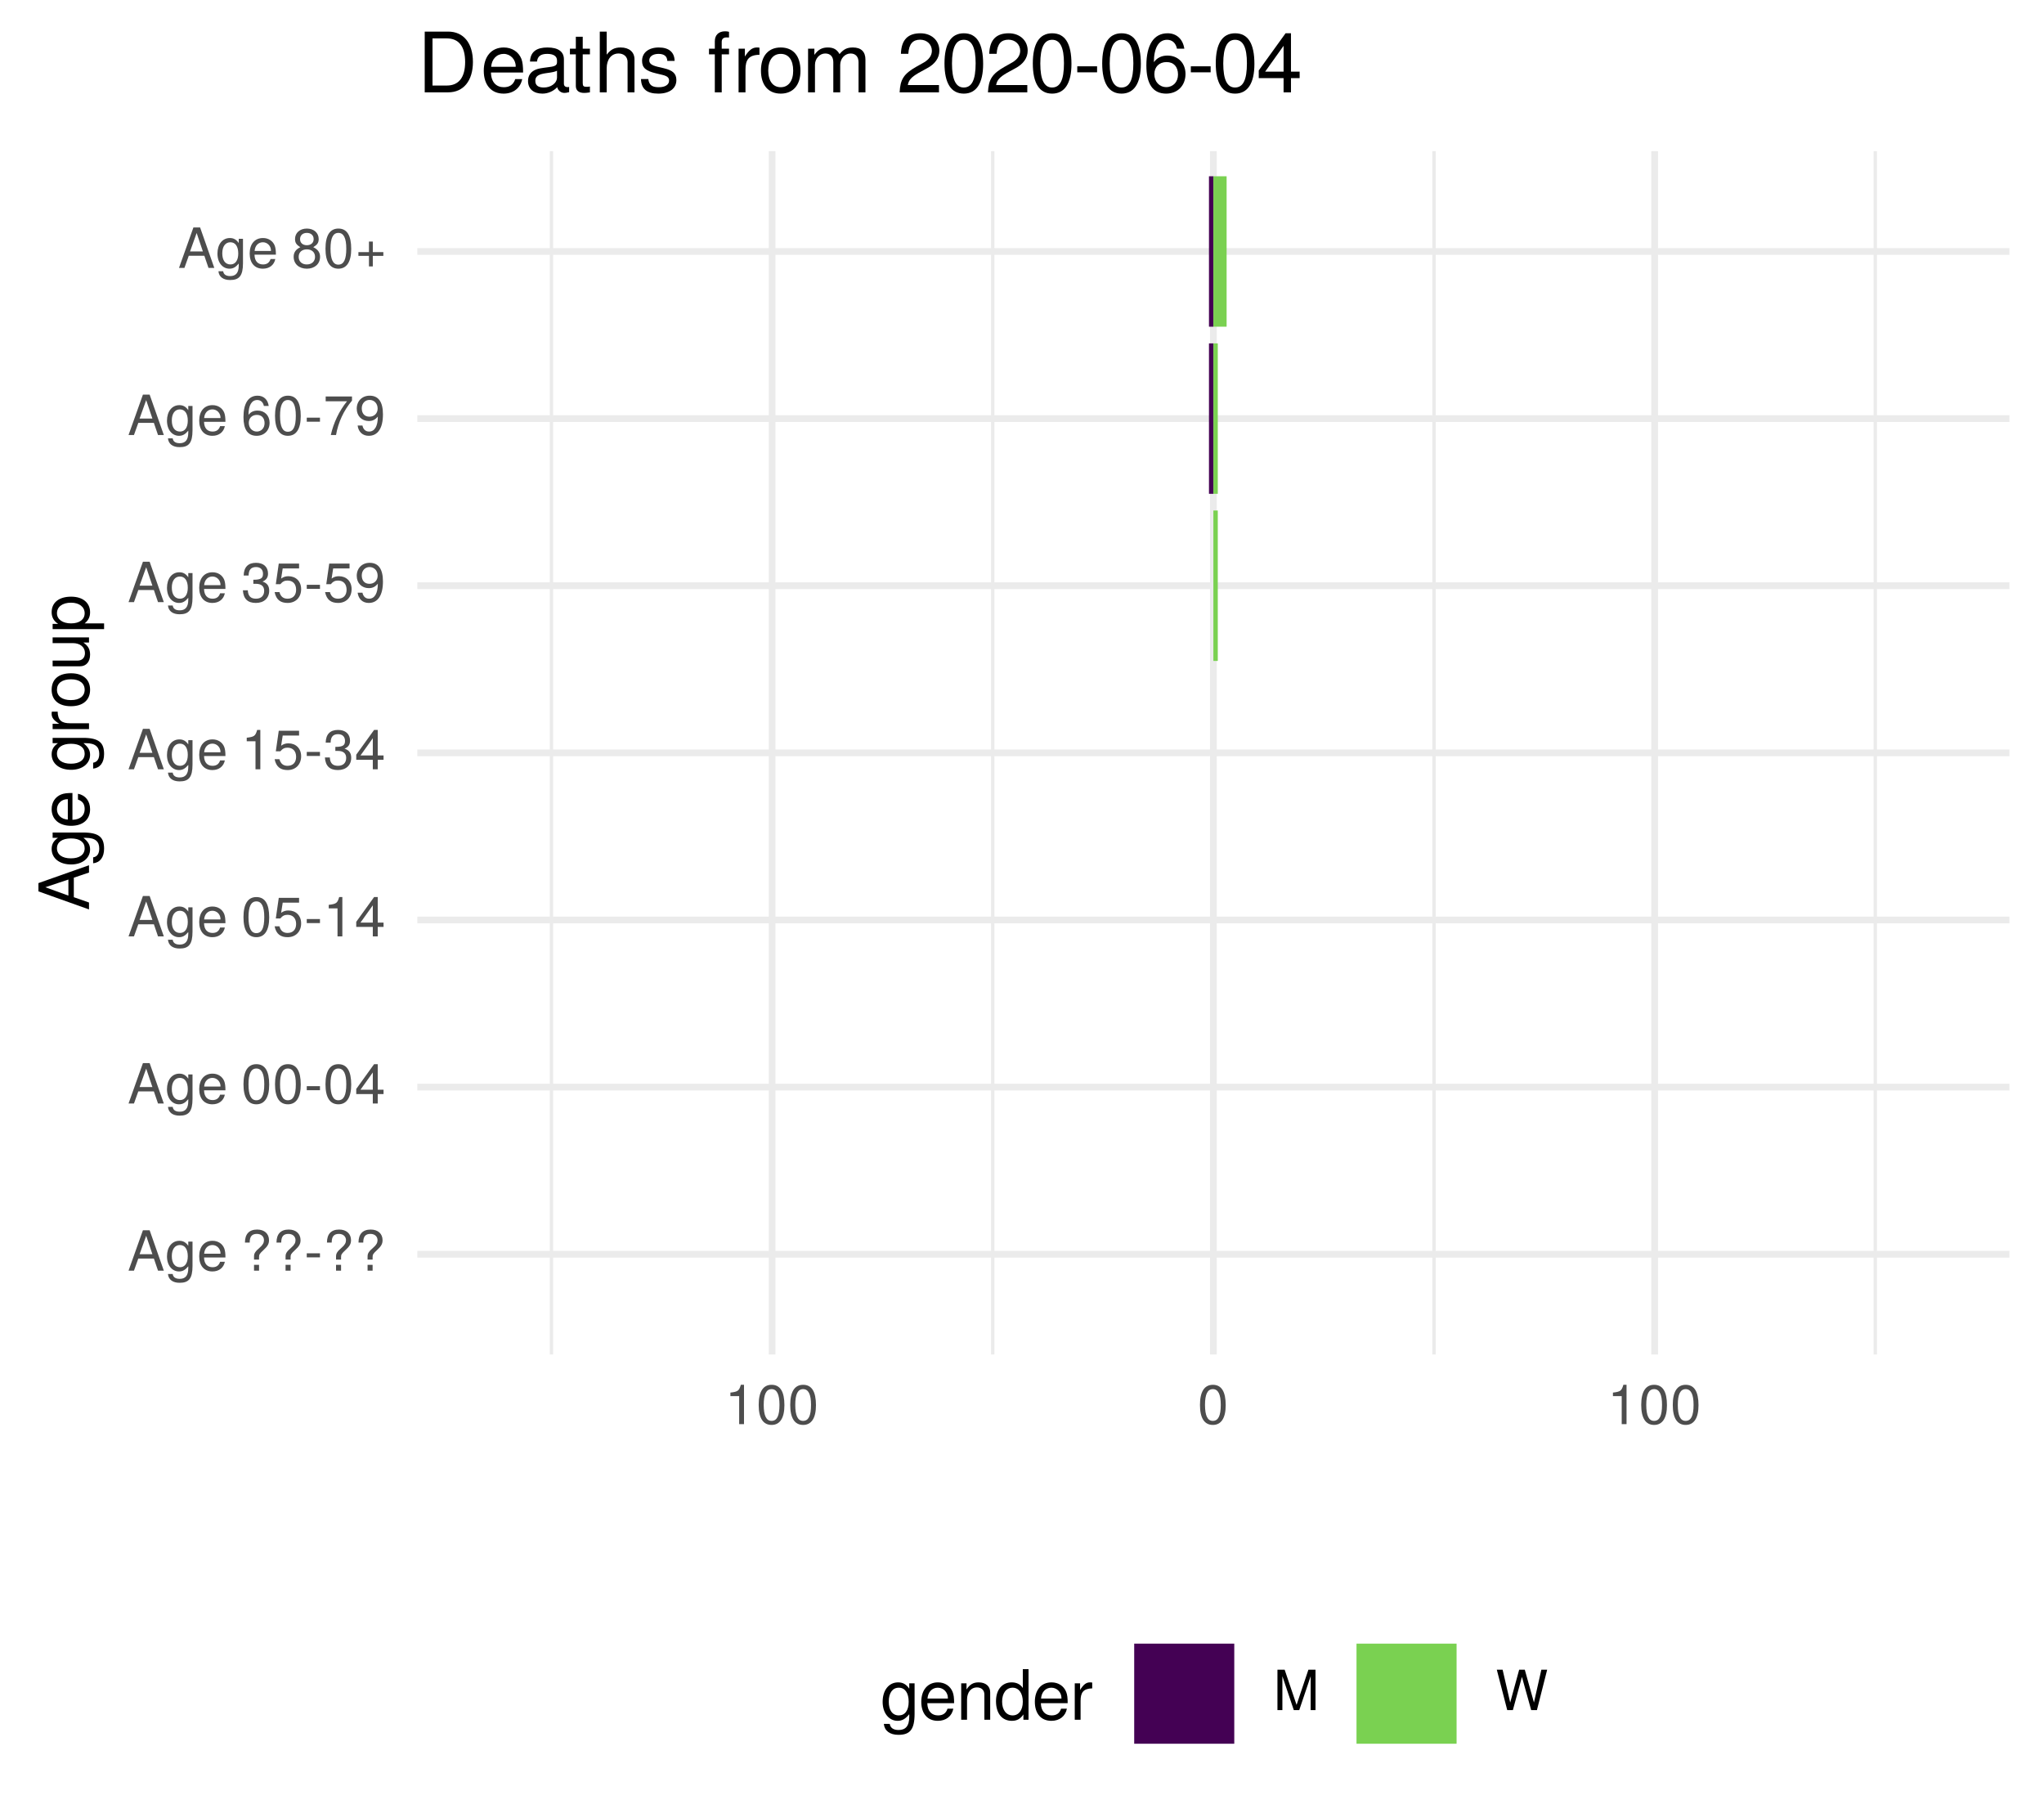
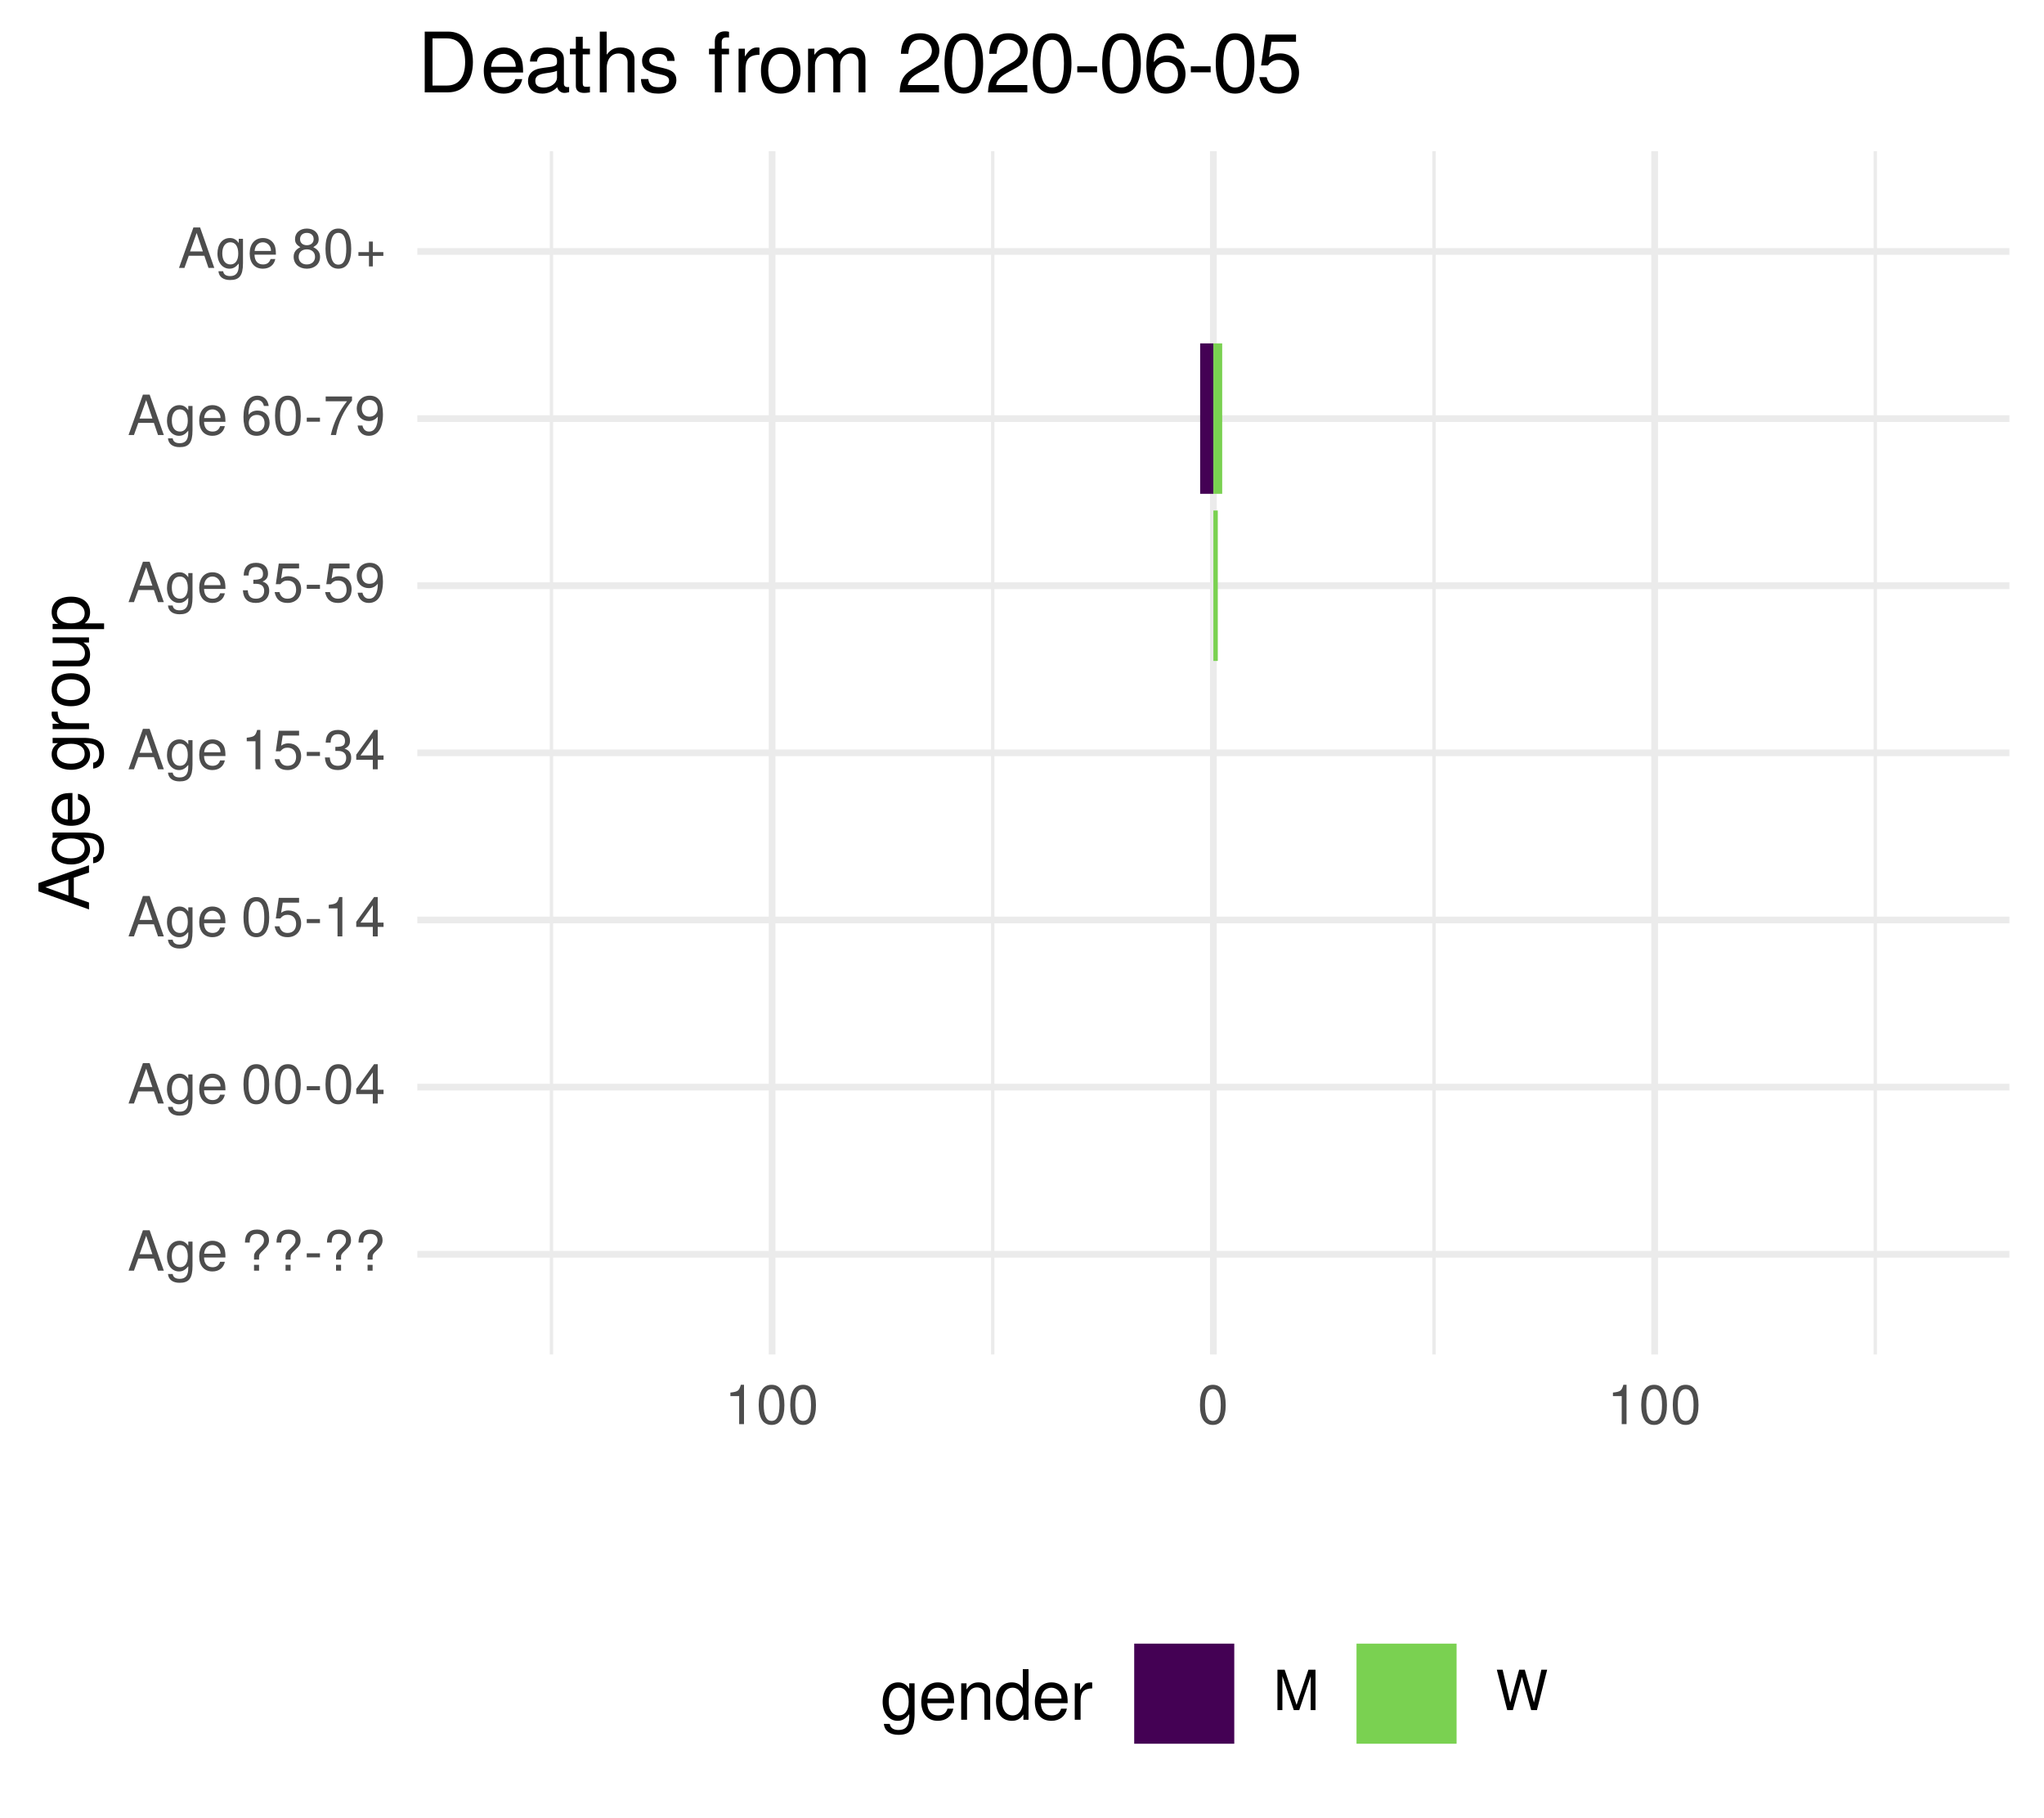
<svg xmlns="http://www.w3.org/2000/svg" xmlns:xlink="http://www.w3.org/1999/xlink" width="324pt" height="288pt" viewBox="0 0 324 288" version="1.1">
  <defs>
    <g>
      <symbol overflow="visible" id="glyph0-0">
        <path style="stroke:none;" d="" />
      </symbol>
      <symbol overflow="visible" id="glyph0-1">
        <path style="stroke:none;" d="M 5.75 0 L 3.5 -6.406 L 2.438 -6.406 L 0.156 0 L 1.016 0 L 1.703 -1.922 L 4.172 -1.922 L 4.828 0 Z M 3.938 -2.609 L 1.906 -2.609 L 2.953 -5.531 Z M 3.938 -2.609 " />
      </symbol>
      <symbol overflow="visible" id="glyph0-2">
        <path style="stroke:none;" d="M 4.297 -0.75 L 4.297 -4.609 L 3.625 -4.609 L 3.625 -3.938 C 3.25 -4.484 2.812 -4.734 2.219 -4.734 C 1.047 -4.734 0.25 -3.75 0.25 -2.266 C 0.25 -0.812 1.078 0.125 2.156 0.125 C 2.734 0.125 3.141 -0.109 3.625 -0.688 L 3.625 -0.391 C 3.625 0.828 3.125 1.297 2.266 1.297 C 1.688 1.297 1.234 1.094 1.156 0.531 L 0.406 0.531 C 0.484 1.406 1.156 1.922 2.25 1.922 C 3.688 1.922 4.297 1.281 4.297 -0.75 Z M 3.547 -2.281 C 3.547 -1.172 3.078 -0.547 2.312 -0.547 C 1.5 -0.547 1.016 -1.188 1.016 -2.312 C 1.016 -3.406 1.516 -4.062 2.297 -4.062 C 3.094 -4.062 3.547 -3.391 3.547 -2.281 Z M 3.547 -2.281 " />
      </symbol>
      <symbol overflow="visible" id="glyph0-3">
        <path style="stroke:none;" d="M 4.516 -2.094 C 4.516 -2.766 4.453 -3.188 4.328 -3.531 C 4.031 -4.281 3.328 -4.734 2.469 -4.734 C 1.172 -4.734 0.359 -3.797 0.359 -2.281 C 0.359 -0.766 1.156 0.125 2.453 0.125 C 3.5 0.125 4.234 -0.469 4.422 -1.406 L 3.672 -1.406 C 3.469 -0.797 3.062 -0.547 2.469 -0.547 C 1.703 -0.547 1.141 -1.031 1.125 -2.094 Z M 3.734 -2.75 C 3.734 -2.75 3.734 -2.703 3.719 -2.688 L 1.141 -2.688 C 1.203 -3.516 1.719 -4.062 2.453 -4.062 C 3.172 -4.062 3.734 -3.469 3.734 -2.75 Z M 3.734 -2.75 " />
      </symbol>
      <symbol overflow="visible" id="glyph0-4">
        <path style="stroke:none;" d="" />
      </symbol>
      <symbol overflow="visible" id="glyph0-5">
        <path style="stroke:none;" d="M 4.422 -4.828 C 4.422 -5.859 3.688 -6.516 2.547 -6.516 C 1.281 -6.516 0.609 -5.812 0.609 -4.453 L 1.359 -4.453 C 1.359 -5.422 1.719 -5.828 2.5 -5.828 C 3.172 -5.828 3.625 -5.422 3.625 -4.828 C 3.625 -4.422 3.438 -4.078 2.969 -3.672 C 2.453 -3.203 2.453 -3.203 2.297 -3 C 2.109 -2.75 2.047 -2.547 2.047 -2.234 L 2.047 -1.75 L 2.844 -1.75 L 2.844 -2.156 C 2.844 -2.547 2.938 -2.703 3.531 -3.25 C 4.203 -3.859 4.422 -4.25 4.422 -4.828 Z M 2.844 0 L 2.844 -0.922 L 2.047 -0.922 L 2.047 0 Z M 2.844 0 " />
      </symbol>
      <symbol overflow="visible" id="glyph0-6">
        <path style="stroke:none;" d="M 2.5 -2.109 L 2.5 -2.75 L 0.406 -2.75 L 0.406 -2.109 Z M 2.5 -2.109 " />
      </symbol>
      <symbol overflow="visible" id="glyph0-7">
        <path style="stroke:none;" d="M 4.453 -3 C 4.453 -5.156 3.781 -6.234 2.422 -6.234 C 1.078 -6.234 0.375 -5.141 0.375 -3.047 C 0.375 -0.953 1.078 0.125 2.422 0.125 C 3.734 0.125 4.453 -0.953 4.453 -3 Z M 3.672 -3.062 C 3.672 -1.297 3.266 -0.516 2.406 -0.516 C 1.578 -0.516 1.172 -1.344 1.172 -3.047 C 1.172 -4.75 1.578 -5.547 2.422 -5.547 C 3.25 -5.547 3.672 -4.734 3.672 -3.062 Z M 3.672 -3.062 " />
      </symbol>
      <symbol overflow="visible" id="glyph0-8">
        <path style="stroke:none;" d="M 4.578 -1.5 L 4.578 -2.188 L 3.656 -2.188 L 3.656 -6.234 L 3.078 -6.234 L 0.25 -2.312 L 0.25 -1.5 L 2.875 -1.5 L 2.875 0 L 3.656 0 L 3.656 -1.5 Z M 2.875 -2.188 L 0.922 -2.188 L 2.875 -4.922 Z M 2.875 -2.188 " />
      </symbol>
      <symbol overflow="visible" id="glyph0-9">
        <path style="stroke:none;" d="M 4.516 -2.062 C 4.516 -3.297 3.688 -4.109 2.5 -4.109 C 2.062 -4.109 1.703 -4 1.344 -3.734 L 1.594 -5.344 L 4.188 -5.344 L 4.188 -6.109 L 0.969 -6.109 L 0.5 -2.844 L 1.219 -2.844 C 1.578 -3.266 1.875 -3.422 2.359 -3.422 C 3.188 -3.422 3.719 -2.891 3.719 -1.969 C 3.719 -1.062 3.203 -0.547 2.359 -0.547 C 1.688 -0.547 1.266 -0.891 1.078 -1.594 L 0.312 -1.594 C 0.562 -0.359 1.266 0.125 2.375 0.125 C 3.641 0.125 4.516 -0.75 4.516 -2.062 Z M 4.516 -2.062 " />
      </symbol>
      <symbol overflow="visible" id="glyph0-10">
        <path style="stroke:none;" d="M 3.047 0 L 3.047 -6.234 L 2.547 -6.234 C 2.266 -5.281 2.094 -5.141 0.891 -5 L 0.891 -4.438 L 2.281 -4.438 L 2.281 0 Z M 3.047 0 " />
      </symbol>
      <symbol overflow="visible" id="glyph0-11">
        <path style="stroke:none;" d="M 4.453 -1.812 C 4.453 -2.562 4.141 -3.016 3.391 -3.266 C 3.969 -3.5 4.266 -3.891 4.266 -4.516 C 4.266 -5.594 3.547 -6.234 2.359 -6.234 C 1.109 -6.234 0.438 -5.547 0.406 -4.219 L 1.188 -4.219 C 1.203 -5.141 1.578 -5.562 2.375 -5.562 C 3.062 -5.562 3.469 -5.156 3.469 -4.5 C 3.469 -3.828 3.188 -3.547 1.938 -3.547 L 1.938 -2.906 L 2.359 -2.906 C 3.219 -2.906 3.656 -2.5 3.656 -1.797 C 3.656 -1.016 3.172 -0.547 2.359 -0.547 C 1.516 -0.547 1.109 -0.969 1.062 -1.875 L 0.281 -1.875 C 0.375 -0.5 1.062 0.125 2.344 0.125 C 3.625 0.125 4.453 -0.641 4.453 -1.812 Z M 4.453 -1.812 " />
      </symbol>
      <symbol overflow="visible" id="glyph0-12">
        <path style="stroke:none;" d="M 4.484 -3.266 C 4.484 -5.219 3.797 -6.234 2.375 -6.234 C 1.188 -6.234 0.328 -5.391 0.328 -4.172 C 0.328 -3.016 1.125 -2.219 2.25 -2.219 C 2.844 -2.219 3.266 -2.438 3.672 -2.922 C 3.672 -1.406 3.172 -0.547 2.281 -0.547 C 1.734 -0.547 1.359 -0.891 1.234 -1.5 L 0.469 -1.5 C 0.609 -0.469 1.281 0.125 2.234 0.125 C 3.688 0.125 4.484 -1.109 4.484 -3.266 Z M 3.641 -4.188 C 3.641 -3.422 3.094 -2.906 2.344 -2.906 C 1.594 -2.906 1.125 -3.391 1.125 -4.234 C 1.125 -5.016 1.656 -5.562 2.359 -5.562 C 3.094 -5.562 3.641 -5 3.641 -4.188 Z M 3.641 -4.188 " />
      </symbol>
      <symbol overflow="visible" id="glyph0-13">
        <path style="stroke:none;" d="M 4.516 -1.938 C 4.516 -3.094 3.719 -3.875 2.609 -3.875 C 1.984 -3.875 1.5 -3.641 1.172 -3.188 C 1.172 -4.703 1.672 -5.547 2.562 -5.547 C 3.109 -5.547 3.484 -5.203 3.609 -4.609 L 4.375 -4.609 C 4.234 -5.625 3.562 -6.234 2.609 -6.234 C 1.156 -6.234 0.375 -5.016 0.375 -2.844 C 0.375 -0.891 1.047 0.125 2.469 0.125 C 3.656 0.125 4.516 -0.719 4.516 -1.938 Z M 3.719 -1.875 C 3.719 -1.094 3.188 -0.547 2.484 -0.547 C 1.766 -0.547 1.219 -1.125 1.219 -1.922 C 1.219 -2.688 1.734 -3.188 2.5 -3.188 C 3.25 -3.188 3.719 -2.703 3.719 -1.875 Z M 3.719 -1.875 " />
      </symbol>
      <symbol overflow="visible" id="glyph0-14">
        <path style="stroke:none;" d="M 4.578 -5.453 L 4.578 -6.109 L 0.406 -6.109 L 0.406 -5.344 L 3.781 -5.344 C 2.531 -3.781 1.656 -1.953 1.219 0 L 2.047 0 C 2.391 -2.016 3.266 -3.891 4.578 -5.453 Z M 4.578 -5.453 " />
      </symbol>
      <symbol overflow="visible" id="glyph0-15">
        <path style="stroke:none;" d="M 4.516 -1.766 C 4.516 -2.453 4.156 -2.938 3.438 -3.281 C 4.078 -3.672 4.297 -3.984 4.297 -4.578 C 4.297 -5.547 3.531 -6.234 2.422 -6.234 C 1.312 -6.234 0.547 -5.547 0.547 -4.578 C 0.547 -4 0.75 -3.672 1.391 -3.281 C 0.672 -2.938 0.328 -2.453 0.328 -1.766 C 0.328 -0.625 1.188 0.125 2.422 0.125 C 3.656 0.125 4.516 -0.625 4.516 -1.766 Z M 3.5 -4.562 C 3.5 -3.969 3.062 -3.594 2.422 -3.594 C 1.766 -3.594 1.344 -3.969 1.344 -4.562 C 1.344 -5.156 1.766 -5.547 2.422 -5.547 C 3.078 -5.547 3.5 -5.156 3.5 -4.562 Z M 3.719 -1.75 C 3.719 -1.016 3.188 -0.547 2.406 -0.547 C 1.641 -0.547 1.125 -1.016 1.125 -1.75 C 1.125 -2.484 1.641 -2.938 2.422 -2.938 C 3.188 -2.938 3.719 -2.484 3.719 -1.75 Z M 3.719 -1.75 " />
      </symbol>
      <symbol overflow="visible" id="glyph0-16">
        <path style="stroke:none;" d="M 4.547 -1.906 L 4.547 -2.5 L 2.875 -2.5 L 2.875 -4.172 L 2.266 -4.172 L 2.266 -2.5 L 0.594 -2.5 L 0.594 -1.906 L 2.266 -1.906 L 2.266 -0.234 L 2.875 -0.234 L 2.875 -1.906 Z M 4.547 -1.906 " />
      </symbol>
      <symbol overflow="visible" id="glyph0-17">
        <path style="stroke:none;" d="M 6.688 0 L 6.688 -6.406 L 5.562 -6.406 L 3.688 -0.828 L 1.797 -6.406 L 0.656 -6.406 L 0.656 0 L 1.438 0 L 1.438 -5.375 L 3.25 0 L 4.109 0 L 5.922 -5.375 L 5.922 0 Z M 6.688 0 " />
      </symbol>
      <symbol overflow="visible" id="glyph0-18">
        <path style="stroke:none;" d="M 8.172 -6.406 L 7.25 -6.406 L 6.078 -1.203 L 4.625 -6.406 L 3.734 -6.406 L 2.312 -1.203 L 1.109 -6.406 L 0.188 -6.406 L 1.844 0 L 2.734 0 L 4.172 -5.266 L 5.641 0 L 6.547 0 Z M 8.172 -6.406 " />
      </symbol>
      <symbol overflow="visible" id="glyph1-0">
        <path style="stroke:none;" d="" />
      </symbol>
      <symbol overflow="visible" id="glyph1-1">
        <path style="stroke:none;" d="M 0 -7.188 L -8.016 -4.359 L -8.016 -3.047 L 0 -0.188 L 0 -1.281 L -2.406 -2.125 L -2.406 -5.219 L 0 -6.031 Z M -3.266 -4.922 L -3.266 -2.375 L -6.922 -3.703 Z M -3.266 -4.922 " />
      </symbol>
      <symbol overflow="visible" id="glyph1-2">
        <path style="stroke:none;" d="M -0.953 -5.375 L -5.766 -5.375 L -5.766 -4.531 L -4.922 -4.531 C -5.609 -4.062 -5.922 -3.516 -5.922 -2.766 C -5.922 -1.312 -4.703 -0.312 -2.828 -0.312 C -1.016 -0.312 0.172 -1.344 0.172 -2.688 C 0.172 -3.422 -0.141 -3.922 -0.875 -4.531 L -0.484 -4.531 C 1.047 -4.531 1.625 -3.906 1.625 -2.844 C 1.625 -2.109 1.359 -1.547 0.656 -1.438 L 0.656 -0.5 C 1.75 -0.609 2.391 -1.453 2.391 -2.812 C 2.391 -4.609 1.594 -5.375 -0.953 -5.375 Z M -2.844 -4.438 C -1.469 -4.438 -0.688 -3.844 -0.688 -2.875 C -0.688 -1.875 -1.484 -1.281 -2.875 -1.281 C -4.266 -1.281 -5.078 -1.891 -5.078 -2.875 C -5.078 -3.859 -4.25 -4.438 -2.844 -4.438 Z M -2.844 -4.438 " />
      </symbol>
      <symbol overflow="visible" id="glyph1-3">
        <path style="stroke:none;" d="M -2.625 -5.641 C -3.453 -5.641 -3.984 -5.578 -4.406 -5.406 C -5.359 -5.031 -5.922 -4.156 -5.922 -3.078 C -5.922 -1.469 -4.734 -0.438 -2.844 -0.438 C -0.953 -0.438 0.172 -1.438 0.172 -3.062 C 0.172 -4.375 -0.578 -5.297 -1.75 -5.516 L -1.75 -4.594 C -0.984 -4.344 -0.688 -3.828 -0.688 -3.094 C -0.688 -2.141 -1.297 -1.422 -2.625 -1.391 Z M -3.438 -4.656 C -3.438 -4.656 -3.391 -4.656 -3.359 -4.656 L -3.359 -1.422 C -4.391 -1.5 -5.078 -2.141 -5.078 -3.062 C -5.078 -3.969 -4.328 -4.656 -3.438 -4.656 Z M -3.438 -4.656 " />
      </symbol>
      <symbol overflow="visible" id="glyph1-4">
        <path style="stroke:none;" d="" />
      </symbol>
      <symbol overflow="visible" id="glyph1-5">
        <path style="stroke:none;" d="M -4.969 -3.531 L -5.891 -3.531 C -5.922 -3.375 -5.922 -3.297 -5.922 -3.172 C -5.922 -2.578 -5.578 -2.141 -4.719 -1.609 L -5.766 -1.609 L -5.766 -0.766 L 0 -0.766 L 0 -1.688 L -2.984 -1.688 C -4.297 -1.688 -4.938 -2.109 -4.969 -3.531 Z M -4.969 -3.531 " />
      </symbol>
      <symbol overflow="visible" id="glyph1-6">
        <path style="stroke:none;" d="M -2.844 -5.609 C -4.828 -5.609 -5.922 -4.656 -5.922 -2.984 C -5.922 -1.375 -4.812 -0.391 -2.875 -0.391 C -0.953 -0.391 0.172 -1.359 0.172 -3 C 0.172 -4.625 -0.953 -5.609 -2.844 -5.609 Z M -2.844 -4.656 C -1.5 -4.656 -0.688 -4.016 -0.688 -3 C -0.688 -1.984 -1.484 -1.359 -2.875 -1.359 C -4.266 -1.359 -5.078 -1.984 -5.078 -3 C -5.078 -4.031 -4.281 -4.656 -2.844 -4.656 Z M -2.844 -4.656 " />
      </symbol>
      <symbol overflow="visible" id="glyph1-7">
        <path style="stroke:none;" d="M 0 -5.297 L -5.766 -5.297 L -5.766 -4.391 L -2.578 -4.391 C -1.406 -4.391 -0.641 -3.766 -0.641 -2.812 C -0.641 -2.094 -1.078 -1.625 -1.766 -1.625 L -5.766 -1.625 L -5.766 -0.719 L -1.406 -0.719 C -0.453 -0.719 0.172 -1.438 0.172 -2.547 C 0.172 -3.406 -0.125 -3.938 -0.891 -4.484 L 0 -4.484 Z M 0 -5.297 " />
      </symbol>
      <symbol overflow="visible" id="glyph1-8">
        <path style="stroke:none;" d="M -2.828 -5.75 C -4.766 -5.75 -5.922 -4.812 -5.922 -3.281 C -5.922 -2.5 -5.578 -1.875 -4.891 -1.438 L -5.766 -1.438 L -5.766 -0.609 L 2.391 -0.609 L 2.391 -1.516 L -0.688 -1.516 C -0.094 -2 0.172 -2.547 0.172 -3.281 C 0.172 -4.781 -0.984 -5.75 -2.828 -5.75 Z M -2.844 -4.797 C -1.547 -4.797 -0.688 -4.125 -0.688 -3.125 C -0.688 -2.156 -1.484 -1.516 -2.844 -1.516 C -4.188 -1.516 -5.078 -2.156 -5.078 -3.125 C -5.078 -4.141 -4.219 -4.797 -2.844 -4.797 Z M -2.844 -4.797 " />
      </symbol>
      <symbol overflow="visible" id="glyph2-0">
        <path style="stroke:none;" d="" />
      </symbol>
      <symbol overflow="visible" id="glyph2-1">
        <path style="stroke:none;" d="M 5.375 -0.953 L 5.375 -5.766 L 4.531 -5.766 L 4.531 -4.922 C 4.062 -5.609 3.516 -5.922 2.766 -5.922 C 1.312 -5.922 0.312 -4.703 0.312 -2.828 C 0.312 -1.016 1.344 0.172 2.688 0.172 C 3.422 0.172 3.922 -0.141 4.531 -0.875 L 4.531 -0.484 C 4.531 1.047 3.906 1.625 2.844 1.625 C 2.109 1.625 1.547 1.359 1.438 0.656 L 0.5 0.656 C 0.609 1.75 1.453 2.391 2.812 2.391 C 4.609 2.391 5.375 1.594 5.375 -0.953 Z M 4.438 -2.844 C 4.438 -1.469 3.844 -0.688 2.875 -0.688 C 1.875 -0.688 1.281 -1.484 1.281 -2.875 C 1.281 -4.266 1.891 -5.078 2.875 -5.078 C 3.859 -5.078 4.438 -4.25 4.438 -2.844 Z M 4.438 -2.844 " />
      </symbol>
      <symbol overflow="visible" id="glyph2-2">
        <path style="stroke:none;" d="M 5.641 -2.625 C 5.641 -3.453 5.578 -3.984 5.406 -4.406 C 5.031 -5.359 4.156 -5.922 3.078 -5.922 C 1.469 -5.922 0.438 -4.734 0.438 -2.844 C 0.438 -0.953 1.438 0.172 3.062 0.172 C 4.375 0.172 5.297 -0.578 5.516 -1.75 L 4.594 -1.75 C 4.344 -0.984 3.828 -0.688 3.094 -0.688 C 2.141 -0.688 1.422 -1.297 1.391 -2.625 Z M 4.656 -3.438 C 4.656 -3.438 4.656 -3.391 4.656 -3.359 L 1.422 -3.359 C 1.5 -4.391 2.141 -5.078 3.062 -5.078 C 3.969 -5.078 4.656 -4.328 4.656 -3.438 Z M 4.656 -3.438 " />
      </symbol>
      <symbol overflow="visible" id="glyph2-3">
        <path style="stroke:none;" d="M 5.359 0 L 5.359 -4.359 C 5.359 -5.312 4.641 -5.922 3.531 -5.922 C 2.672 -5.922 2.125 -5.594 1.609 -4.797 L 1.609 -5.766 L 0.766 -5.766 L 0.766 0 L 1.688 0 L 1.688 -3.172 C 1.688 -4.359 2.328 -5.125 3.25 -5.125 C 3.984 -5.125 4.438 -4.688 4.438 -4 L 4.438 0 Z M 5.359 0 " />
      </symbol>
      <symbol overflow="visible" id="glyph2-4">
        <path style="stroke:none;" d="M 5.438 0 L 5.438 -8.016 L 4.531 -8.016 L 4.531 -5.031 C 4.141 -5.625 3.531 -5.922 2.766 -5.922 C 1.266 -5.922 0.281 -4.781 0.281 -2.938 C 0.281 -0.984 1.25 0.172 2.797 0.172 C 3.594 0.172 4.141 -0.125 4.625 -0.844 L 4.625 0 Z M 4.531 -2.859 C 4.531 -1.531 3.891 -0.688 2.922 -0.688 C 1.906 -0.688 1.25 -1.547 1.25 -2.875 C 1.25 -4.219 1.906 -5.078 2.922 -5.078 C 3.906 -5.078 4.531 -4.188 4.531 -2.859 Z M 4.531 -2.859 " />
      </symbol>
      <symbol overflow="visible" id="glyph2-5">
        <path style="stroke:none;" d="M 3.531 -4.969 L 3.531 -5.891 C 3.375 -5.922 3.297 -5.922 3.172 -5.922 C 2.578 -5.922 2.141 -5.578 1.609 -4.719 L 1.609 -5.766 L 0.766 -5.766 L 0.766 0 L 1.688 0 L 1.688 -2.984 C 1.688 -4.297 2.109 -4.938 3.531 -4.969 Z M 3.531 -4.969 " />
      </symbol>
      <symbol overflow="visible" id="glyph3-0">
        <path style="stroke:none;" d="" />
      </symbol>
      <symbol overflow="visible" id="glyph3-1">
        <path style="stroke:none;" d="M 8.812 -4.812 C 8.812 -7.797 7.328 -9.625 4.891 -9.625 L 1.172 -9.625 L 1.172 0 L 4.891 0 C 7.312 0 8.812 -1.828 8.812 -4.812 Z M 7.578 -4.812 C 7.578 -2.375 6.578 -1.078 4.672 -1.078 L 2.406 -1.078 L 2.406 -8.547 L 4.672 -8.547 C 6.578 -8.547 7.578 -7.266 7.578 -4.812 Z M 7.578 -4.812 " />
      </symbol>
      <symbol overflow="visible" id="glyph3-2">
        <path style="stroke:none;" d="M 6.766 -3.141 C 6.766 -4.141 6.688 -4.781 6.5 -5.297 C 6.047 -6.438 4.984 -7.109 3.703 -7.109 C 1.766 -7.109 0.531 -5.688 0.531 -3.422 C 0.531 -1.156 1.734 0.203 3.672 0.203 C 5.25 0.203 6.344 -0.703 6.625 -2.094 L 5.516 -2.094 C 5.219 -1.188 4.594 -0.812 3.703 -0.812 C 2.562 -0.812 1.703 -1.562 1.672 -3.141 Z M 5.594 -4.125 C 5.594 -4.125 5.594 -4.062 5.578 -4.047 L 1.703 -4.047 C 1.797 -5.266 2.578 -6.094 3.688 -6.094 C 4.766 -6.094 5.594 -5.203 5.594 -4.125 Z M 5.594 -4.125 " />
      </symbol>
      <symbol overflow="visible" id="glyph3-3">
        <path style="stroke:none;" d="M 7.062 -0.031 L 7.062 -0.859 C 6.938 -0.828 6.891 -0.828 6.828 -0.828 C 6.438 -0.828 6.234 -1.031 6.234 -1.375 L 6.234 -5.234 C 6.234 -6.453 5.328 -7.109 3.625 -7.109 C 1.953 -7.109 0.922 -6.469 0.859 -4.875 L 1.969 -4.875 C 2.062 -5.719 2.562 -6.094 3.594 -6.094 C 4.578 -6.094 5.141 -5.734 5.141 -5.062 L 5.141 -4.781 C 5.141 -4.312 4.859 -4.125 3.984 -4.016 C 2.422 -3.812 2.188 -3.766 1.766 -3.594 C 0.969 -3.266 0.547 -2.641 0.547 -1.797 C 0.547 -0.547 1.422 0.203 2.828 0.203 C 3.703 0.203 4.562 -0.172 5.172 -0.812 C 5.297 -0.297 5.766 0.094 6.312 0.094 C 6.531 0.094 6.703 0.062 7.062 -0.031 Z M 5.141 -2.391 C 5.141 -1.406 4.125 -0.766 3.062 -0.766 C 2.203 -0.766 1.703 -1.062 1.703 -1.828 C 1.703 -2.547 2.188 -2.859 3.359 -3.031 C 4.531 -3.188 4.766 -3.25 5.141 -3.422 Z M 5.141 -2.391 " />
      </symbol>
      <symbol overflow="visible" id="glyph3-4">
        <path style="stroke:none;" d="M 3.359 0 L 3.359 -0.922 C 3.203 -0.891 3.031 -0.875 2.828 -0.875 C 2.344 -0.875 2.219 -1 2.219 -1.484 L 2.219 -6.016 L 3.359 -6.016 L 3.359 -6.922 L 2.219 -6.922 L 2.219 -8.812 L 1.125 -8.812 L 1.125 -6.922 L 0.188 -6.922 L 0.188 -6.016 L 1.125 -6.016 L 1.125 -1 C 1.125 -0.297 1.594 0.094 2.453 0.094 C 2.719 0.094 2.984 0.062 3.359 0 Z M 3.359 0 " />
      </symbol>
      <symbol overflow="visible" id="glyph3-5">
        <path style="stroke:none;" d="M 6.422 0 L 6.422 -5.234 C 6.422 -6.391 5.578 -7.109 4.234 -7.109 C 3.266 -7.109 2.672 -6.812 2.016 -5.969 L 2.016 -9.625 L 0.922 -9.625 L 0.922 0 L 2.016 0 L 2.016 -3.812 C 2.016 -5.234 2.766 -6.156 3.891 -6.156 C 4.672 -6.156 5.328 -5.703 5.328 -4.797 L 5.328 0 Z M 6.422 0 " />
      </symbol>
      <symbol overflow="visible" id="glyph3-6">
        <path style="stroke:none;" d="M 6.062 -1.938 C 6.062 -2.969 5.484 -3.484 4.109 -3.812 L 3.047 -4.062 C 2.156 -4.281 1.766 -4.562 1.766 -5.062 C 1.766 -5.688 2.344 -6.094 3.234 -6.094 C 4.125 -6.094 4.594 -5.719 4.625 -4.984 L 5.781 -4.984 C 5.766 -6.344 4.875 -7.109 3.281 -7.109 C 1.656 -7.109 0.625 -6.281 0.625 -5 C 0.625 -3.922 1.172 -3.406 2.812 -3.016 L 3.844 -2.766 C 4.609 -2.578 4.906 -2.344 4.906 -1.844 C 4.906 -1.203 4.266 -0.812 3.297 -0.812 C 2.312 -0.812 1.75 -1.062 1.609 -2.109 L 0.453 -2.109 C 0.5 -0.516 1.406 0.203 3.203 0.203 C 4.953 0.203 6.062 -0.609 6.062 -1.938 Z M 6.062 -1.938 " />
      </symbol>
      <symbol overflow="visible" id="glyph3-7">
        <path style="stroke:none;" d="" />
      </symbol>
      <symbol overflow="visible" id="glyph3-8">
        <path style="stroke:none;" d="M 3.406 -6.016 L 3.406 -6.922 L 2.25 -6.922 L 2.25 -8 C 2.25 -8.469 2.516 -8.703 3.031 -8.703 C 3.109 -8.703 3.156 -8.703 3.406 -8.688 L 3.406 -9.594 C 3.156 -9.656 3.016 -9.672 2.781 -9.672 C 1.766 -9.672 1.156 -9.078 1.156 -8.094 L 1.156 -6.922 L 0.234 -6.922 L 0.234 -6.016 L 1.156 -6.016 L 1.156 0 L 2.25 0 L 2.25 -6.016 Z M 3.406 -6.016 " />
      </symbol>
      <symbol overflow="visible" id="glyph3-9">
        <path style="stroke:none;" d="M 4.234 -5.953 L 4.234 -7.078 C 4.047 -7.109 3.969 -7.109 3.812 -7.109 C 3.109 -7.109 2.562 -6.688 1.922 -5.672 L 1.922 -6.922 L 0.922 -6.922 L 0.922 0 L 2.016 0 L 2.016 -3.594 C 2.016 -5.156 2.531 -5.922 4.234 -5.953 Z M 4.234 -5.953 " />
      </symbol>
      <symbol overflow="visible" id="glyph3-10">
        <path style="stroke:none;" d="M 6.734 -3.406 C 6.734 -5.797 5.578 -7.109 3.594 -7.109 C 1.656 -7.109 0.469 -5.781 0.469 -3.453 C 0.469 -1.141 1.641 0.203 3.609 0.203 C 5.547 0.203 6.734 -1.141 6.734 -3.406 Z M 5.578 -3.422 C 5.578 -1.797 4.812 -0.812 3.609 -0.812 C 2.375 -0.812 1.625 -1.781 1.625 -3.453 C 1.625 -5.125 2.375 -6.094 3.609 -6.094 C 4.844 -6.094 5.578 -5.141 5.578 -3.422 Z M 5.578 -3.422 " />
      </symbol>
      <symbol overflow="visible" id="glyph3-11">
        <path style="stroke:none;" d="M 10.031 0 L 10.031 -5.188 C 10.031 -6.438 9.344 -7.109 8.047 -7.109 C 7.125 -7.109 6.578 -6.844 5.922 -6.062 C 5.516 -6.797 4.969 -7.109 4.062 -7.109 C 3.141 -7.109 2.531 -6.766 1.938 -5.938 L 1.938 -6.922 L 0.938 -6.922 L 0.938 0 L 2.031 0 L 2.031 -4.344 C 2.031 -5.344 2.766 -6.156 3.656 -6.156 C 4.469 -6.156 4.938 -5.656 4.938 -4.766 L 4.938 0 L 6.031 0 L 6.031 -4.344 C 6.031 -5.344 6.766 -6.156 7.672 -6.156 C 8.469 -6.156 8.938 -5.641 8.938 -4.766 L 8.938 0 Z M 10.031 0 " />
      </symbol>
      <symbol overflow="visible" id="glyph3-12">
        <path style="stroke:none;" d="M 6.75 -6.609 C 6.75 -8.203 5.516 -9.359 3.75 -9.359 C 1.828 -9.359 0.719 -8.391 0.656 -6.109 L 1.828 -6.109 C 1.922 -7.688 2.562 -8.344 3.703 -8.344 C 4.766 -8.344 5.562 -7.594 5.562 -6.594 C 5.562 -5.844 5.125 -5.219 4.297 -4.734 L 3.078 -4.047 C 1.125 -2.938 0.547 -2.062 0.453 0 L 6.688 0 L 6.688 -1.156 L 1.75 -1.156 C 1.875 -1.922 2.297 -2.406 3.453 -3.078 L 4.766 -3.797 C 6.078 -4.484 6.75 -5.469 6.75 -6.609 Z M 6.75 -6.609 " />
      </symbol>
      <symbol overflow="visible" id="glyph3-13">
        <path style="stroke:none;" d="M 6.688 -4.5 C 6.688 -7.75 5.672 -9.359 3.625 -9.359 C 1.609 -9.359 0.562 -7.719 0.562 -4.578 C 0.562 -1.422 1.625 0.203 3.625 0.203 C 5.609 0.203 6.688 -1.422 6.688 -4.5 Z M 5.5 -4.609 C 5.5 -1.953 4.891 -0.766 3.609 -0.766 C 2.375 -0.766 1.75 -2 1.75 -4.562 C 1.75 -7.125 2.375 -8.328 3.625 -8.328 C 4.891 -8.328 5.5 -7.109 5.5 -4.609 Z M 5.5 -4.609 " />
      </symbol>
      <symbol overflow="visible" id="glyph3-14">
        <path style="stroke:none;" d="M 3.75 -3.172 L 3.75 -4.125 L 0.609 -4.125 L 0.609 -3.172 Z M 3.75 -3.172 " />
      </symbol>
      <symbol overflow="visible" id="glyph3-15">
        <path style="stroke:none;" d="M 6.766 -2.906 C 6.766 -4.641 5.578 -5.828 3.906 -5.828 C 2.984 -5.828 2.25 -5.469 1.75 -4.781 C 1.766 -7.062 2.516 -8.328 3.844 -8.328 C 4.656 -8.328 5.234 -7.812 5.406 -6.922 L 6.578 -6.922 C 6.344 -8.453 5.344 -9.359 3.922 -9.359 C 1.75 -9.359 0.562 -7.531 0.562 -4.266 C 0.562 -1.344 1.578 0.203 3.703 0.203 C 5.5 0.203 6.766 -1.062 6.766 -2.906 Z M 5.578 -2.812 C 5.578 -1.641 4.797 -0.828 3.719 -0.828 C 2.641 -0.828 1.828 -1.672 1.828 -2.875 C 1.828 -4.047 2.609 -4.797 3.766 -4.797 C 4.891 -4.797 5.578 -4.062 5.578 -2.812 Z M 5.578 -2.812 " />
      </symbol>
      <symbol overflow="visible" id="glyph3-16">
-         <path style="stroke:none;" d="M 6.859 -2.25 L 6.859 -3.281 L 5.484 -3.281 L 5.484 -9.359 L 4.625 -9.359 L 0.375 -3.469 L 0.375 -2.25 L 4.312 -2.25 L 4.312 0 L 5.484 0 L 5.484 -2.25 Z M 4.312 -3.281 L 1.391 -3.281 L 4.312 -7.375 Z M 4.312 -3.281 " />
+         <path style="stroke:none;" d="M 6.766 -3.109 C 6.766 -4.953 5.547 -6.172 3.75 -6.172 C 3.094 -6.172 2.562 -6 2.016 -5.594 L 2.391 -8.016 L 6.281 -8.016 L 6.281 -9.156 L 1.453 -9.156 L 0.75 -4.266 L 1.828 -4.266 C 2.359 -4.906 2.812 -5.141 3.531 -5.141 C 4.797 -5.141 5.578 -4.328 5.578 -2.938 C 5.578 -1.594 4.812 -0.828 3.531 -0.828 C 2.516 -0.828 1.906 -1.344 1.625 -2.406 L 0.469 -2.406 C 0.844 -0.547 1.906 0.203 3.562 0.203 C 5.453 0.203 6.766 -1.125 6.766 -3.109 Z M 6.766 -3.109 " />
      </symbol>
    </g>
    <clipPath id="clip1">
      <path d="M 87 23.957 L 88 23.957 L 88 214.648 L 87 214.648 Z M 87 23.957 " />
    </clipPath>
    <clipPath id="clip2">
      <path d="M 157 23.957 L 158 23.957 L 158 214.648 L 157 214.648 Z M 157 23.957 " />
    </clipPath>
    <clipPath id="clip3">
      <path d="M 227 23.957 L 228 23.957 L 228 214.648 L 227 214.648 Z M 227 23.957 " />
    </clipPath>
    <clipPath id="clip4">
      <path d="M 296 23.957 L 298 23.957 L 298 214.648 L 296 214.648 Z M 296 23.957 " />
    </clipPath>
    <clipPath id="clip5">
      <path d="M 66.152 198 L 318.523 198 L 318.523 200 L 66.152 200 Z M 66.152 198 " />
    </clipPath>
    <clipPath id="clip6">
      <path d="M 66.152 171 L 318.523 171 L 318.523 173 L 66.152 173 Z M 66.152 171 " />
    </clipPath>
    <clipPath id="clip7">
      <path d="M 66.152 145 L 318.523 145 L 318.523 147 L 66.152 147 Z M 66.152 145 " />
    </clipPath>
    <clipPath id="clip8">
      <path d="M 66.152 118 L 318.523 118 L 318.523 120 L 66.152 120 Z M 66.152 118 " />
    </clipPath>
    <clipPath id="clip9">
      <path d="M 66.152 92 L 318.523 92 L 318.523 94 L 66.152 94 Z M 66.152 92 " />
    </clipPath>
    <clipPath id="clip10">
      <path d="M 66.152 65 L 318.523 65 L 318.523 67 L 66.152 67 Z M 66.152 65 " />
    </clipPath>
    <clipPath id="clip11">
      <path d="M 66.152 39 L 318.523 39 L 318.523 41 L 66.152 41 Z M 66.152 39 " />
    </clipPath>
    <clipPath id="clip12">
      <path d="M 121 23.957 L 123 23.957 L 123 214.648 L 121 214.648 Z M 121 23.957 " />
    </clipPath>
    <clipPath id="clip13">
      <path d="M 191 23.957 L 193 23.957 L 193 214.648 L 191 214.648 Z M 191 23.957 " />
    </clipPath>
    <clipPath id="clip14">
      <path d="M 261 23.957 L 263 23.957 L 263 214.648 L 261 214.648 Z M 261 23.957 " />
    </clipPath>
  </defs>
-   <g id="surface3056">
+   <g id="surface3066">
    <rect x="0" y="0" width="324" height="288" style="fill:rgb(100%,100%,100%);fill-opacity:1;stroke:none;" />
    <g clip-path="url(#clip1)" clip-rule="nonzero">
      <path style="fill:none;stroke-width:0.533;stroke-linecap:butt;stroke-linejoin:round;stroke:rgb(92.157%,92.157%,92.157%);stroke-opacity:1;stroke-miterlimit:10;" d="M 87.414 214.652 L 87.414 23.957 " />
    </g>
    <g clip-path="url(#clip2)" clip-rule="nonzero">
      <path style="fill:none;stroke-width:0.533;stroke-linecap:butt;stroke-linejoin:round;stroke:rgb(92.157%,92.157%,92.157%);stroke-opacity:1;stroke-miterlimit:10;" d="M 157.363 214.652 L 157.363 23.957 " />
    </g>
    <g clip-path="url(#clip3)" clip-rule="nonzero">
      <path style="fill:none;stroke-width:0.533;stroke-linecap:butt;stroke-linejoin:round;stroke:rgb(92.157%,92.157%,92.157%);stroke-opacity:1;stroke-miterlimit:10;" d="M 227.309 214.652 L 227.309 23.957 " />
    </g>
    <g clip-path="url(#clip4)" clip-rule="nonzero">
      <path style="fill:none;stroke-width:0.533;stroke-linecap:butt;stroke-linejoin:round;stroke:rgb(92.157%,92.157%,92.157%);stroke-opacity:1;stroke-miterlimit:10;" d="M 297.258 214.652 L 297.258 23.957 " />
    </g>
    <g clip-path="url(#clip5)" clip-rule="nonzero">
      <path style="fill:none;stroke-width:1.067;stroke-linecap:butt;stroke-linejoin:round;stroke:rgb(92.157%,92.157%,92.157%);stroke-opacity:1;stroke-miterlimit:10;" d="M 66.152 198.762 L 318.52 198.762 " />
    </g>
    <g clip-path="url(#clip6)" clip-rule="nonzero">
      <path style="fill:none;stroke-width:1.067;stroke-linecap:butt;stroke-linejoin:round;stroke:rgb(92.157%,92.157%,92.157%);stroke-opacity:1;stroke-miterlimit:10;" d="M 66.152 172.273 L 318.52 172.273 " />
    </g>
    <g clip-path="url(#clip7)" clip-rule="nonzero">
      <path style="fill:none;stroke-width:1.067;stroke-linecap:butt;stroke-linejoin:round;stroke:rgb(92.157%,92.157%,92.157%);stroke-opacity:1;stroke-miterlimit:10;" d="M 66.152 145.789 L 318.52 145.789 " />
    </g>
    <g clip-path="url(#clip8)" clip-rule="nonzero">
      <path style="fill:none;stroke-width:1.067;stroke-linecap:butt;stroke-linejoin:round;stroke:rgb(92.157%,92.157%,92.157%);stroke-opacity:1;stroke-miterlimit:10;" d="M 66.152 119.305 L 318.52 119.305 " />
    </g>
    <g clip-path="url(#clip9)" clip-rule="nonzero">
      <path style="fill:none;stroke-width:1.067;stroke-linecap:butt;stroke-linejoin:round;stroke:rgb(92.157%,92.157%,92.157%);stroke-opacity:1;stroke-miterlimit:10;" d="M 66.152 92.82 L 318.52 92.82 " />
    </g>
    <g clip-path="url(#clip10)" clip-rule="nonzero">
      <path style="fill:none;stroke-width:1.067;stroke-linecap:butt;stroke-linejoin:round;stroke:rgb(92.157%,92.157%,92.157%);stroke-opacity:1;stroke-miterlimit:10;" d="M 66.152 66.336 L 318.52 66.336 " />
    </g>
    <g clip-path="url(#clip11)" clip-rule="nonzero">
      <path style="fill:none;stroke-width:1.067;stroke-linecap:butt;stroke-linejoin:round;stroke:rgb(92.157%,92.157%,92.157%);stroke-opacity:1;stroke-miterlimit:10;" d="M 66.152 39.852 L 318.52 39.852 " />
    </g>
    <g clip-path="url(#clip12)" clip-rule="nonzero">
      <path style="fill:none;stroke-width:1.067;stroke-linecap:butt;stroke-linejoin:round;stroke:rgb(92.157%,92.157%,92.157%);stroke-opacity:1;stroke-miterlimit:10;" d="M 122.387 214.652 L 122.387 23.957 " />
    </g>
    <g clip-path="url(#clip13)" clip-rule="nonzero">
      <path style="fill:none;stroke-width:1.067;stroke-linecap:butt;stroke-linejoin:round;stroke:rgb(92.157%,92.157%,92.157%);stroke-opacity:1;stroke-miterlimit:10;" d="M 192.336 214.652 L 192.336 23.957 " />
    </g>
    <g clip-path="url(#clip14)" clip-rule="nonzero">
      <path style="fill:none;stroke-width:1.067;stroke-linecap:butt;stroke-linejoin:round;stroke:rgb(92.157%,92.157%,92.157%);stroke-opacity:1;stroke-miterlimit:10;" d="M 262.281 214.652 L 262.281 23.957 " />
    </g>
    <path style=" stroke:none;fill-rule:nonzero;fill:rgb(47.843%,81.961%,31.765%);fill-opacity:1;" d="M 192.336 104.738 L 193.035 104.738 L 193.035 80.902 L 192.336 80.902 Z M 192.336 104.738 " />
-     <path style=" stroke:none;fill-rule:nonzero;fill:rgb(26.667%,0.392%,32.941%);fill-opacity:1;" d="M 191.637 78.254 L 192.336 78.254 L 192.336 54.418 L 191.637 54.418 Z M 191.637 78.254 " />
-     <path style=" stroke:none;fill-rule:nonzero;fill:rgb(47.843%,81.961%,31.765%);fill-opacity:1;" d="M 192.336 78.254 L 193.035 78.254 L 193.035 54.418 L 192.336 54.418 Z M 192.336 78.254 " />
-     <path style=" stroke:none;fill-rule:nonzero;fill:rgb(26.667%,0.392%,32.941%);fill-opacity:1;" d="M 191.637 51.77 L 192.336 51.77 L 192.336 27.934 L 191.637 27.934 Z M 191.637 51.77 " />
-     <path style=" stroke:none;fill-rule:nonzero;fill:rgb(47.843%,81.961%,31.765%);fill-opacity:1;" d="M 192.336 51.77 L 194.434 51.77 L 194.434 27.934 L 192.336 27.934 Z M 192.336 51.77 " />
+     <path style=" stroke:none;fill-rule:nonzero;fill:rgb(26.667%,0.392%,32.941%);fill-opacity:1;" d="M 190.238 78.254 L 192.336 78.254 L 192.336 54.418 L 190.238 54.418 Z M 190.238 78.254 " />
+     <path style=" stroke:none;fill-rule:nonzero;fill:rgb(47.843%,81.961%,31.765%);fill-opacity:1;" d="M 192.336 78.254 L 193.734 78.254 L 193.734 54.418 L 192.336 54.418 Z M 192.336 78.254 " />
    <g style="fill:rgb(30.196%,30.196%,30.196%);fill-opacity:1;">
      <use xlink:href="#glyph0-1" x="20.219" y="201.364" />
      <use xlink:href="#glyph0-2" x="26.219" y="201.364" />
      <use xlink:href="#glyph0-3" x="31.219" y="201.364" />
      <use xlink:href="#glyph0-4" x="36.219" y="201.364" />
      <use xlink:href="#glyph0-5" x="38.219" y="201.364" />
      <use xlink:href="#glyph0-5" x="43.219" y="201.364" />
      <use xlink:href="#glyph0-6" x="48.219" y="201.364" />
      <use xlink:href="#glyph0-5" x="51.219" y="201.364" />
      <use xlink:href="#glyph0-5" x="56.219" y="201.364" />
    </g>
    <g style="fill:rgb(30.196%,30.196%,30.196%);fill-opacity:1;">
      <use xlink:href="#glyph0-1" x="20.219" y="174.876" />
      <use xlink:href="#glyph0-2" x="26.219" y="174.876" />
      <use xlink:href="#glyph0-3" x="31.219" y="174.876" />
      <use xlink:href="#glyph0-4" x="36.219" y="174.876" />
      <use xlink:href="#glyph0-7" x="38.219" y="174.876" />
      <use xlink:href="#glyph0-7" x="43.219" y="174.876" />
      <use xlink:href="#glyph0-6" x="48.219" y="174.876" />
      <use xlink:href="#glyph0-7" x="51.219" y="174.876" />
      <use xlink:href="#glyph0-8" x="56.219" y="174.876" />
    </g>
    <g style="fill:rgb(30.196%,30.196%,30.196%);fill-opacity:1;">
      <use xlink:href="#glyph0-1" x="20.219" y="148.392" />
      <use xlink:href="#glyph0-2" x="26.219" y="148.392" />
      <use xlink:href="#glyph0-3" x="31.219" y="148.392" />
      <use xlink:href="#glyph0-4" x="36.219" y="148.392" />
      <use xlink:href="#glyph0-7" x="38.219" y="148.392" />
      <use xlink:href="#glyph0-9" x="43.219" y="148.392" />
      <use xlink:href="#glyph0-6" x="48.219" y="148.392" />
      <use xlink:href="#glyph0-10" x="51.219" y="148.392" />
      <use xlink:href="#glyph0-8" x="56.219" y="148.392" />
    </g>
    <g style="fill:rgb(30.196%,30.196%,30.196%);fill-opacity:1;">
      <use xlink:href="#glyph0-1" x="20.219" y="121.907" />
      <use xlink:href="#glyph0-2" x="26.219" y="121.907" />
      <use xlink:href="#glyph0-3" x="31.219" y="121.907" />
      <use xlink:href="#glyph0-4" x="36.219" y="121.907" />
      <use xlink:href="#glyph0-10" x="38.219" y="121.907" />
      <use xlink:href="#glyph0-9" x="43.219" y="121.907" />
      <use xlink:href="#glyph0-6" x="48.219" y="121.907" />
      <use xlink:href="#glyph0-11" x="51.219" y="121.907" />
      <use xlink:href="#glyph0-8" x="56.219" y="121.907" />
    </g>
    <g style="fill:rgb(30.196%,30.196%,30.196%);fill-opacity:1;">
      <use xlink:href="#glyph0-1" x="20.219" y="95.423" />
      <use xlink:href="#glyph0-2" x="26.219" y="95.423" />
      <use xlink:href="#glyph0-3" x="31.219" y="95.423" />
      <use xlink:href="#glyph0-4" x="36.219" y="95.423" />
      <use xlink:href="#glyph0-11" x="38.219" y="95.423" />
      <use xlink:href="#glyph0-9" x="43.219" y="95.423" />
      <use xlink:href="#glyph0-6" x="48.219" y="95.423" />
      <use xlink:href="#glyph0-9" x="51.219" y="95.423" />
      <use xlink:href="#glyph0-12" x="56.219" y="95.423" />
    </g>
    <g style="fill:rgb(30.196%,30.196%,30.196%);fill-opacity:1;">
      <use xlink:href="#glyph0-1" x="20.219" y="68.938" />
      <use xlink:href="#glyph0-2" x="26.219" y="68.938" />
      <use xlink:href="#glyph0-3" x="31.219" y="68.938" />
      <use xlink:href="#glyph0-4" x="36.219" y="68.938" />
      <use xlink:href="#glyph0-13" x="38.219" y="68.938" />
      <use xlink:href="#glyph0-7" x="43.219" y="68.938" />
      <use xlink:href="#glyph0-6" x="48.219" y="68.938" />
      <use xlink:href="#glyph0-14" x="51.219" y="68.938" />
      <use xlink:href="#glyph0-12" x="56.219" y="68.938" />
    </g>
    <g style="fill:rgb(30.196%,30.196%,30.196%);fill-opacity:1;">
      <use xlink:href="#glyph0-1" x="28.219" y="42.454" />
      <use xlink:href="#glyph0-2" x="34.219" y="42.454" />
      <use xlink:href="#glyph0-3" x="39.219" y="42.454" />
      <use xlink:href="#glyph0-4" x="44.219" y="42.454" />
      <use xlink:href="#glyph0-15" x="46.219" y="42.454" />
      <use xlink:href="#glyph0-7" x="51.219" y="42.454" />
      <use xlink:href="#glyph0-16" x="56.219" y="42.454" />
    </g>
    <g style="fill:rgb(30.196%,30.196%,30.196%);fill-opacity:1;">
      <use xlink:href="#glyph0-10" x="114.887" y="225.685" />
      <use xlink:href="#glyph0-7" x="119.887" y="225.685" />
      <use xlink:href="#glyph0-7" x="124.887" y="225.685" />
    </g>
    <g style="fill:rgb(30.196%,30.196%,30.196%);fill-opacity:1;">
      <use xlink:href="#glyph0-7" x="189.836" y="225.685" />
    </g>
    <g style="fill:rgb(30.196%,30.196%,30.196%);fill-opacity:1;">
      <use xlink:href="#glyph0-10" x="254.781" y="225.685" />
      <use xlink:href="#glyph0-7" x="259.781" y="225.685" />
      <use xlink:href="#glyph0-7" x="264.781" y="225.685" />
    </g>
    <g style="fill:rgb(0%,0%,0%);fill-opacity:1;">
      <use xlink:href="#glyph1-1" x="14.108" y="144.305" />
      <use xlink:href="#glyph1-2" x="14.108" y="137.305" />
      <use xlink:href="#glyph1-3" x="14.108" y="131.305" />
      <use xlink:href="#glyph1-4" x="14.108" y="125.305" />
      <use xlink:href="#glyph1-2" x="14.108" y="122.305" />
      <use xlink:href="#glyph1-5" x="14.108" y="116.305" />
      <use xlink:href="#glyph1-6" x="14.108" y="112.305" />
      <use xlink:href="#glyph1-7" x="14.108" y="106.305" />
      <use xlink:href="#glyph1-8" x="14.108" y="100.305" />
    </g>
    <g style="fill:rgb(0%,0%,0%);fill-opacity:1;">
      <use xlink:href="#glyph2-1" x="139.598" y="272.53" />
      <use xlink:href="#glyph2-2" x="145.598" y="272.53" />
      <use xlink:href="#glyph2-3" x="151.598" y="272.53" />
      <use xlink:href="#glyph2-4" x="157.598" y="272.53" />
      <use xlink:href="#glyph2-2" x="163.598" y="272.53" />
      <use xlink:href="#glyph2-5" x="169.598" y="272.53" />
    </g>
    <path style=" stroke:none;fill-rule:nonzero;fill:rgb(26.667%,0.392%,32.941%);fill-opacity:1;" d="M 179.785 276.332 L 195.648 276.332 L 195.648 260.469 L 179.785 260.469 Z M 179.785 276.332 " />
    <path style=" stroke:none;fill-rule:nonzero;fill:rgb(47.843%,81.961%,31.765%);fill-opacity:1;" d="M 215.023 276.332 L 230.887 276.332 L 230.887 260.469 L 215.023 260.469 Z M 215.023 276.332 " />
    <g style="fill:rgb(0%,0%,0%);fill-opacity:1;">
      <use xlink:href="#glyph0-17" x="201.836" y="271.005" />
    </g>
    <g style="fill:rgb(0%,0%,0%);fill-opacity:1;">
      <use xlink:href="#glyph0-18" x="237.074" y="271.005" />
    </g>
    <g style="fill:rgb(0%,0%,0%);fill-opacity:1;">
      <use xlink:href="#glyph3-1" x="66.152" y="14.633" />
      <use xlink:href="#glyph3-2" x="76.152" y="14.633" />
      <use xlink:href="#glyph3-3" x="83.152" y="14.633" />
      <use xlink:href="#glyph3-4" x="90.152" y="14.633" />
      <use xlink:href="#glyph3-5" x="94.152" y="14.633" />
      <use xlink:href="#glyph3-6" x="101.152" y="14.633" />
      <use xlink:href="#glyph3-7" x="108.152" y="14.633" />
      <use xlink:href="#glyph3-8" x="112.152" y="14.633" />
      <use xlink:href="#glyph3-9" x="116.152" y="14.633" />
      <use xlink:href="#glyph3-10" x="120.152" y="14.633" />
      <use xlink:href="#glyph3-11" x="127.152" y="14.633" />
      <use xlink:href="#glyph3-7" x="138.152" y="14.633" />
      <use xlink:href="#glyph3-12" x="142.152" y="14.633" />
      <use xlink:href="#glyph3-13" x="149.152" y="14.633" />
      <use xlink:href="#glyph3-12" x="156.152" y="14.633" />
      <use xlink:href="#glyph3-13" x="163.152" y="14.633" />
      <use xlink:href="#glyph3-14" x="170.152" y="14.633" />
      <use xlink:href="#glyph3-13" x="174.152" y="14.633" />
      <use xlink:href="#glyph3-15" x="181.152" y="14.633" />
      <use xlink:href="#glyph3-14" x="188.152" y="14.633" />
      <use xlink:href="#glyph3-13" x="192.152" y="14.633" />
      <use xlink:href="#glyph3-16" x="199.152" y="14.633" />
    </g>
  </g>
</svg>
